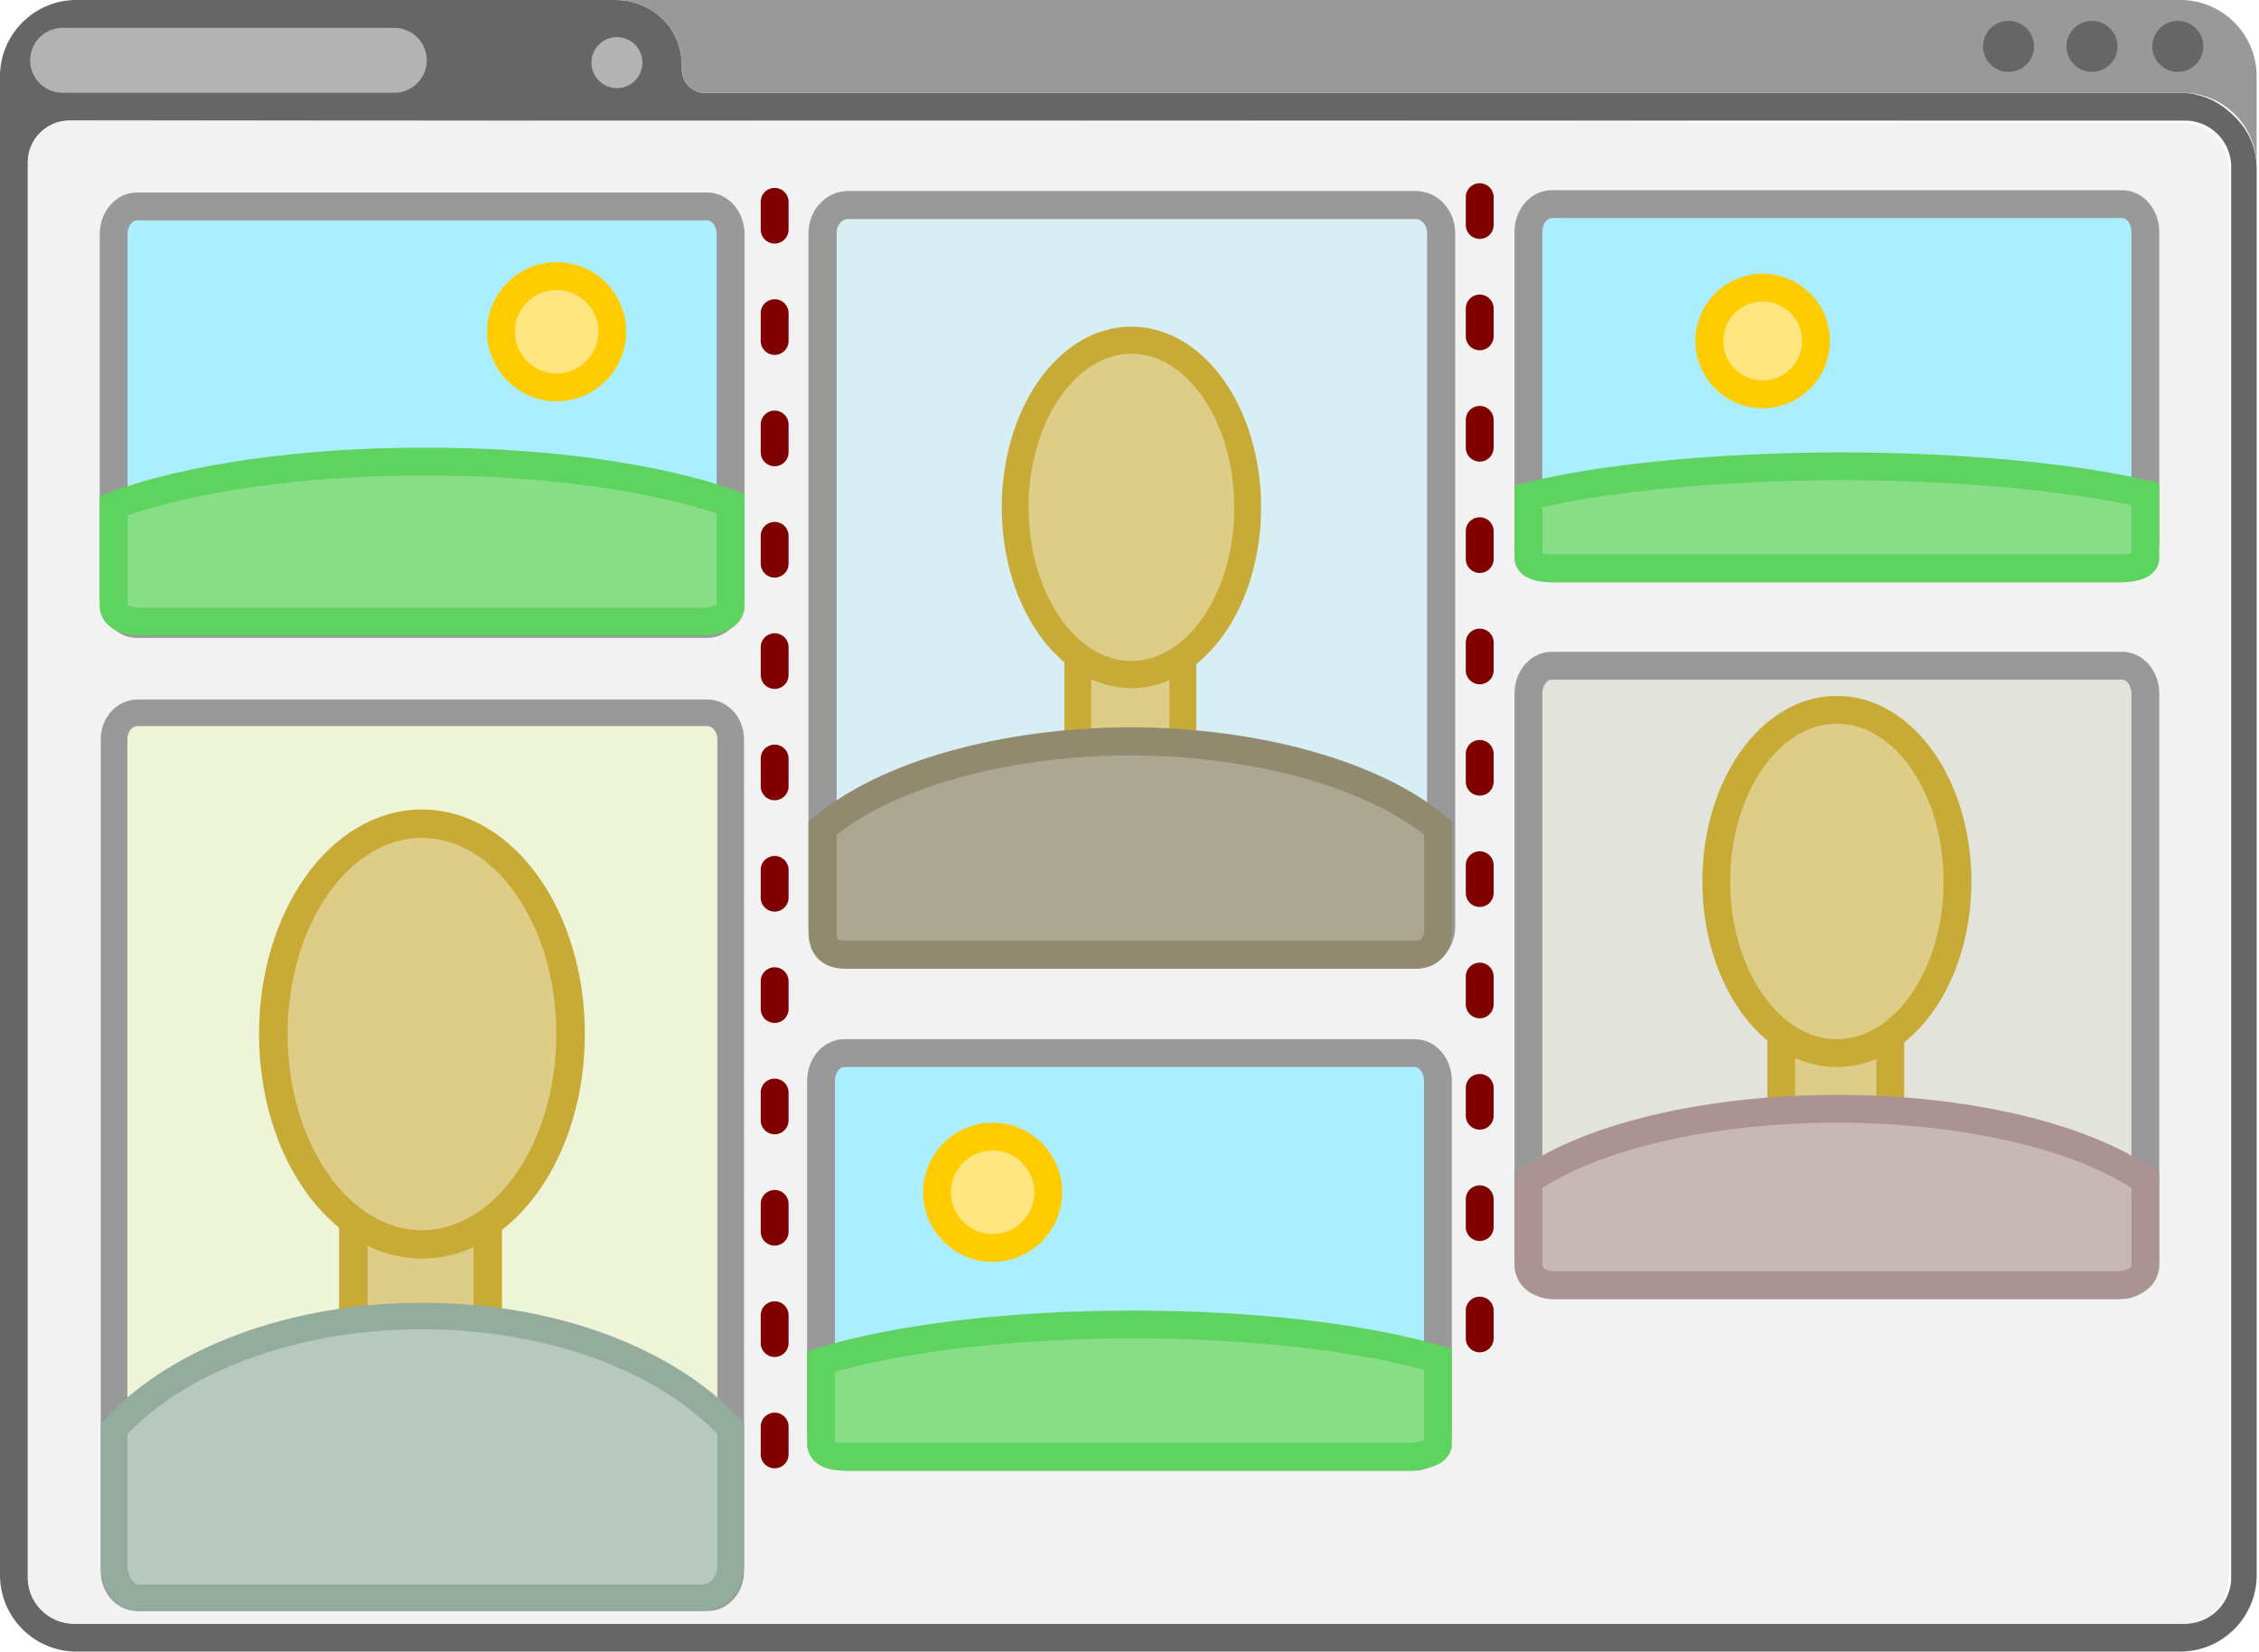
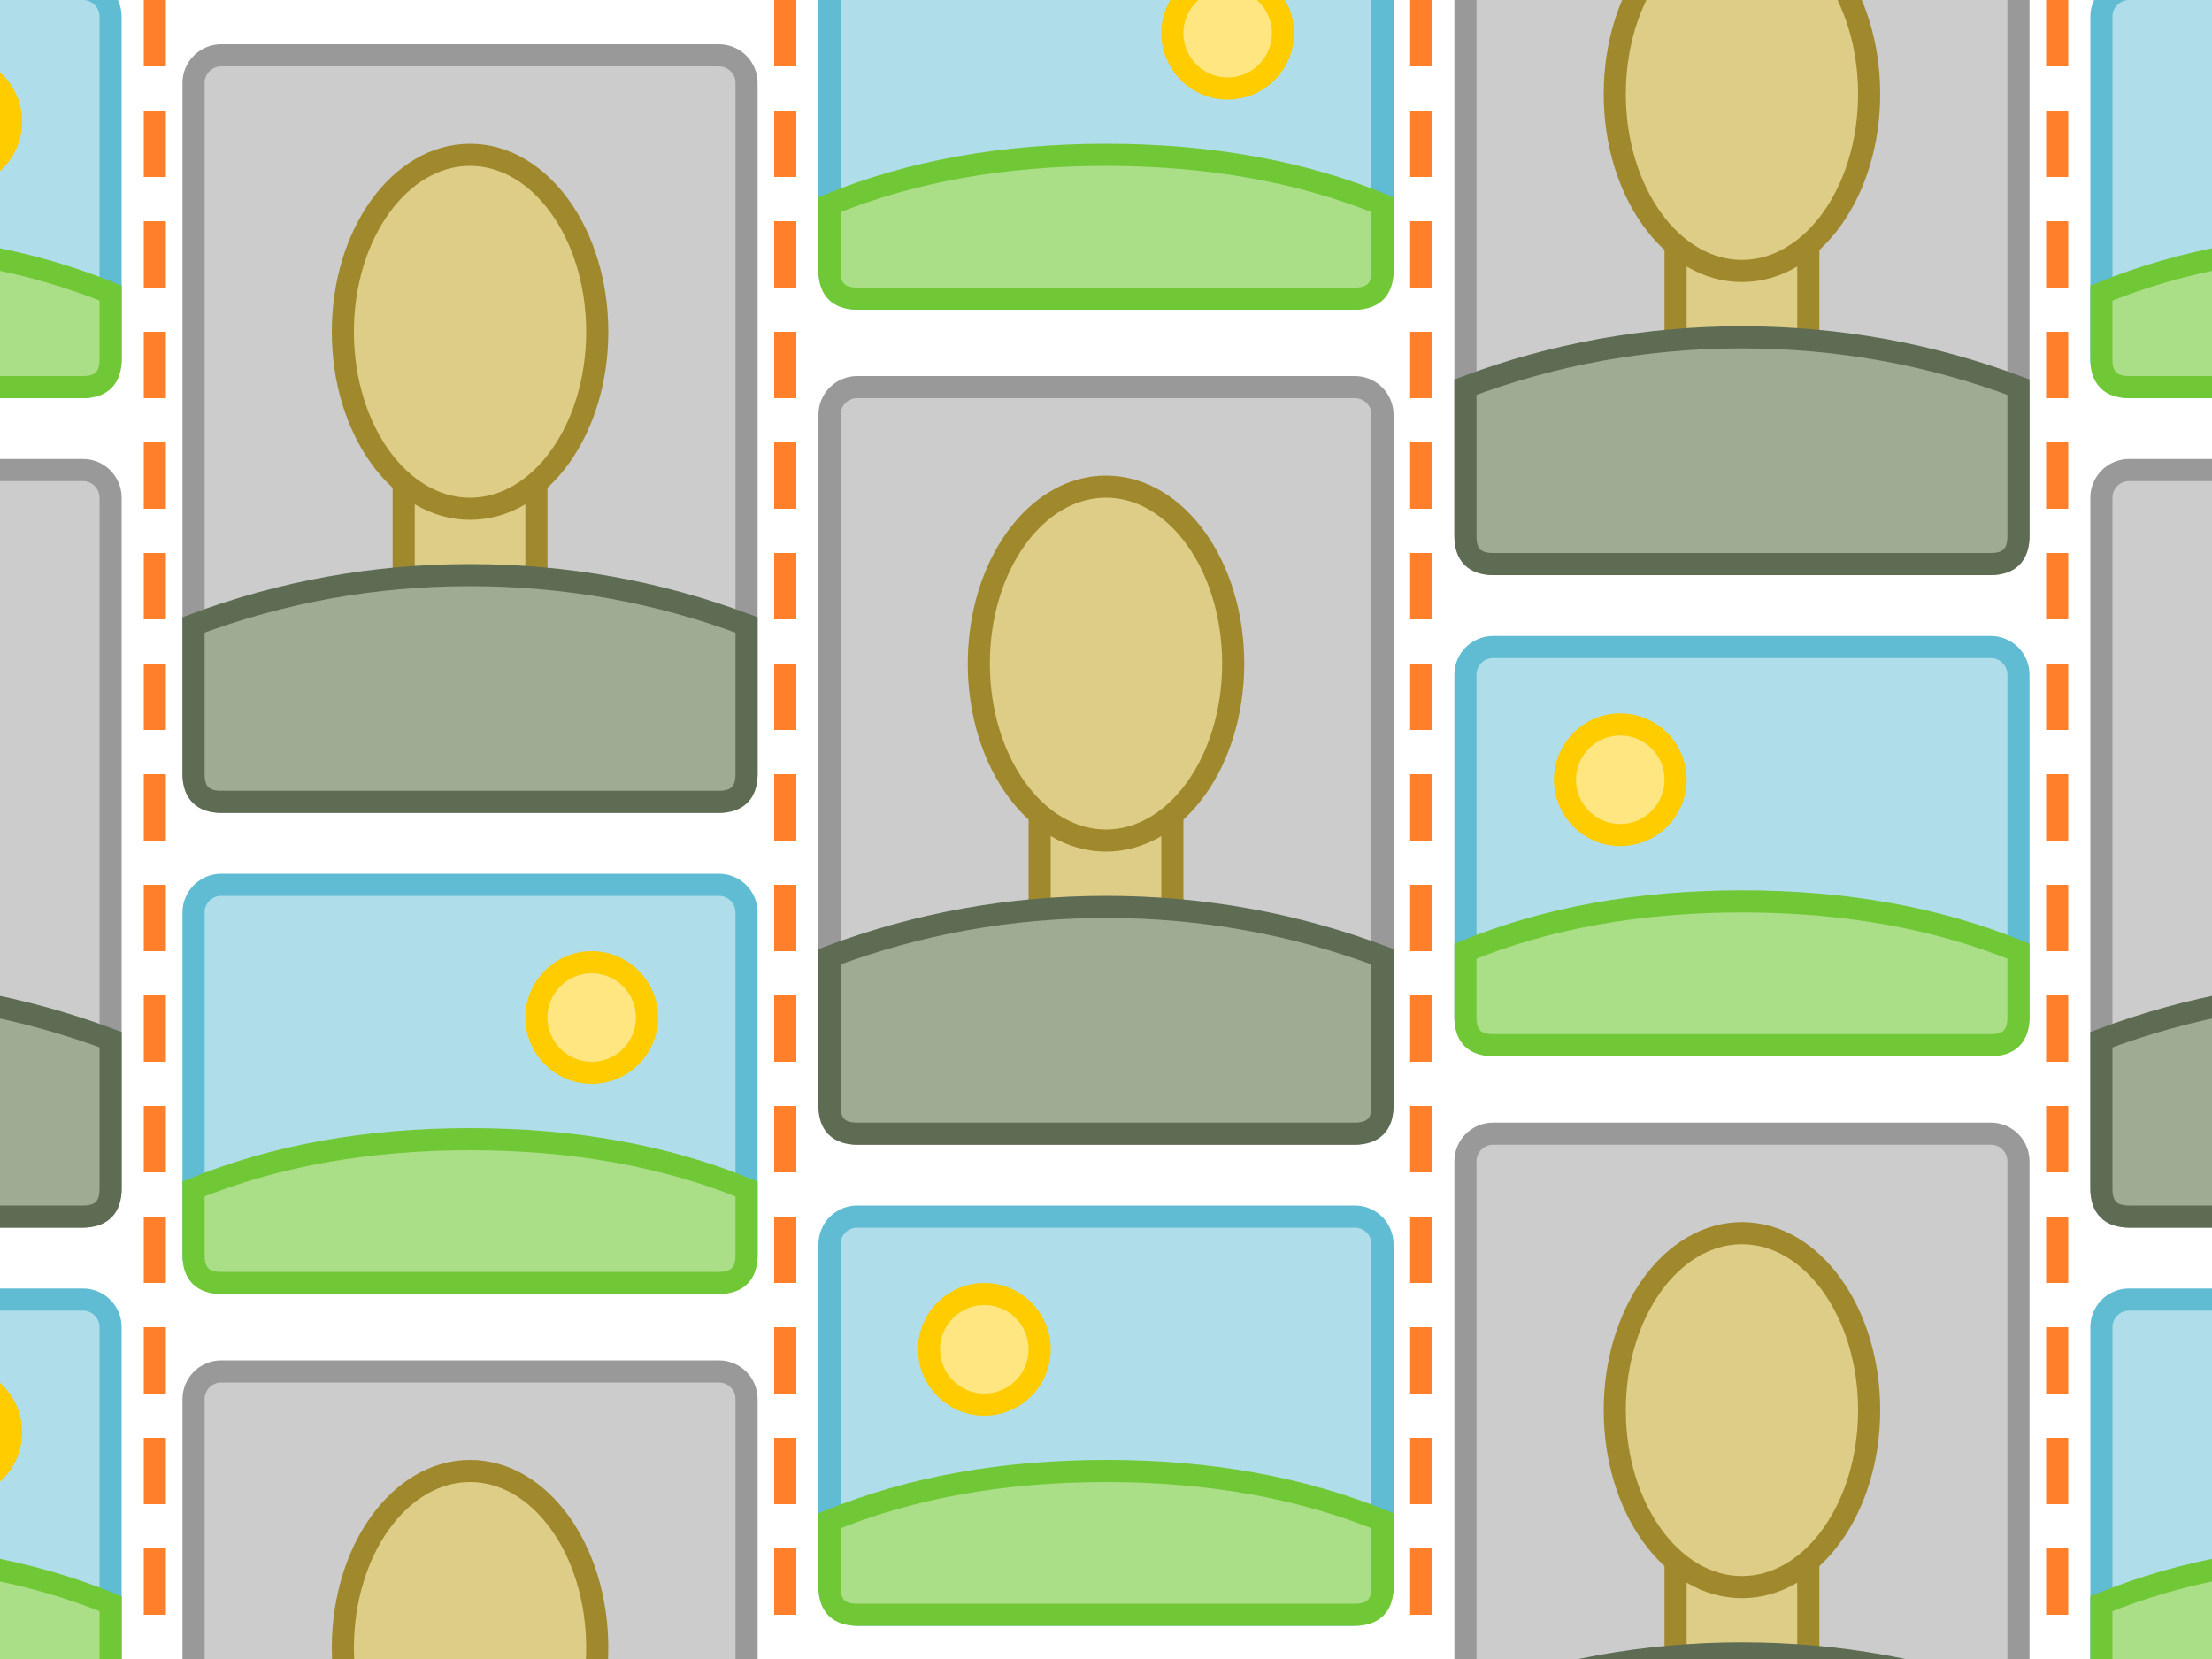
- <svg xmlns="http://www.w3.org/2000/svg" width="974" height="712">
-   <g transform="translate(-26 -28)">
-     <path fill="#666" d="M58 28a33 33 0 0 0-32 32v647a33 33 0 0 0 32 33h909a33 33 0 0 0 32-33V101q0-15-12-25a32 32 0 0 0-20-8H331a10 10 0 0 1-11-10v-1a29 29 0 0 0-5-17 29 29 0 0 0-24-12zm-3 52h912a20 20 0 0 1 21 21v606a20 20 0 0 1-21 21H58a20 20 0 0 1-20-21V98a18 18 0 0 1 17-18" />
-     <path fill="#f2f2f2" d="M56 80a18 18 0 0 0-18 18v609a20 20 0 0 0 20 21h909a20 20 0 0 0 20-21V101a20 20 0 0 0-20-20Z" />
-     <path fill="#999" d="M291 28a29 29 0 0 1 24 12 29 29 0 0 1 5 17v1a10 10 0 0 0 10 10h637a32 32 0 0 1 32 33V60a33 33 0 0 0-32-32z" />
-     <path fill="none" stroke="#b3b3b3" stroke-linecap="round" stroke-width="28" d="M53 54h143" />
-     <circle cx="292" cy="55" r="11" fill="#b3b3b3" />
-     <g fill="#666">
-       <circle cx="965" cy="48" r="11" />
-       <circle cx="928" cy="48" r="11" />
-       <circle cx="892" cy="48" r="11" />
+ <svg xmlns="http://www.w3.org/2000/svg" xmlns:xlink="http://www.w3.org/1999/xlink" width="400" height="300">
+   <g id="b" stroke-width="4" transform="translate(15 -1)">
+     <rect width="100" height="135" x="20" y="11" fill="#ccc" stroke="#999" rx="5" ry="5" />
+     <g fill="#decd87" stroke="#a0892c">
+       <rect width="24" height="25" x="58" y="84" rx="0" ry="0" />
+       <ellipse cx="70" cy="61" rx="23" ry="32" />
    </g>
+     <path fill="#9dac93" stroke="#5d6c53" d="M70 105q-26 0-50 9v27q0 5 5 5h90q5 0 5-5v-27q-24-9-50-9z" />
  </g>
-   <g stroke-linecap="round" stroke-width="12" transform="translate(-26 -115)">
-     <rect width="266" height="180" x="75" y="204" fill="#aef" stroke="#999" rx="10" ry="12" />
-     <circle cx="266" cy="258" r="24" fill="#ffe680" stroke="#fc0" />
-     <path fill="#87de87" stroke="#5fd35f" d="M209 314a171 51 0 0 0-134 19v44q1 5 10 6h245q10-1 11-6v-45a171 51 0 0 0-132-18Z" />
+   <g id="a" stroke-width="4" transform="translate(-103 110)">
+     <rect width="100" height="72" x="138" y="50" fill="#afdde9" stroke="#5fbcd3" rx="5" ry="5" />
+     <circle cx="210" cy="74" r="10" fill="#ffe680" stroke="#fc0" />
+     <path fill="#aade87" stroke="#71c837" d="M188 96q-28 0-50 9v12q0 5 5 5h90q5 0 5-5v-12q-22-9-50-9z" />
  </g>
-   <g stroke-linecap="round" transform="matrix(1.21227 0 0 1.21031 -106 -52)">
-     <rect width="220" height="267" x="380" y="116" fill="#d7eef4" stroke="#999" stroke-width="10" rx="9" ry="10" />
-     <g fill="#decd87" stroke="#c8ab37" stroke-width="12" transform="matrix(.79503 0 0 .80466 82 70)">
-       <path d="M489 230h47v77h-47z" />
-       <ellipse cx="513" cy="191" rx="52" ry="74" />
-     </g>
-     <path fill="#aca793" stroke="#918a6f" stroke-width="10" d="M489 307a127 61 0 0 0-109 31v37q0 8 8 8h203q7 0 8-8v-37a127 61 0 0 0-110-31Z" />
-   </g>
-   <g stroke-linecap="round" stroke-width="12" transform="translate(-26 -64)">
-     <rect width="266" height="174" x="380" y="518" fill="#aef" stroke="#999" rx="10" ry="12" />
-     <circle cx="454" cy="578" r="24" fill="#ffe680" stroke="#fc0" />
-     <path fill="#87de87" stroke="#5fd35f" d="M514 635a171 42 0 0 0-134 16v36q1 5 10 5h245q10-1 11-5v-37a171 42 0 0 0-132-15Z" />
-   </g>
-   <g stroke-linecap="round" stroke-width="12" transform="translate(-26 -138)">
-     <rect width="266" height="157" x="685" y="226" fill="#aef" stroke="#999" rx="10" ry="12" />
-     <circle cx="786" cy="285" r="23" fill="#ffe680" stroke="#fc0" />
-     <path fill="#87de87" stroke="#5fd35f" d="M819 339a171 32 0 0 0-134 13v27q1 4 10 4h245q10 0 11-4v-28a171 32 0 0 0-132-12Z" />
-   </g>
-   <g stroke-linecap="round" stroke-width="12" transform="translate(-26 -138)">
-     <rect width="266" height="267" x="685" y="425" fill="#e2e3db" stroke="#999" rx="10" ry="12" />
-     <g fill="#decd87" stroke="#c8ab37" transform="translate(0 19)">
-       <path d="M794 538h47v78h-47z" />
-       <ellipse cx="818" cy="499" rx="52" ry="74" />
-     </g>
-     <path fill="#c8b7b7" stroke="#ac9393" d="M818 616a153 61 0 0 0-133 31v37q1 7 10 8h245q10-1 11-8v-37a153 61 0 0 0-133-31Z" />
-   </g>
-   <g stroke-linecap="round" transform="matrix(1.4371 0 0 1.42893 -175 -300)">
-     <rect width="185" height="267" x="156" y="425" fill="#eef4d7" stroke="#999" stroke-width="8" rx="7" ry="8" />
-     <g fill="#decd87" stroke="#c8ab37" stroke-width="10" transform="translate(70 94)scale(.85755)">
-       <path d="M184 538h47v78h-47z" />
-       <ellipse cx="208" cy="499" rx="52" ry="74" />
-     </g>
-     <path fill="#b7c8be" stroke="#93ac9d" stroke-width="8" d="M248 607a107 69 0 0 0-92 34v42q1 8 7 9h170q7-1 8-9v-42a107 69 0 0 0-93-34z" />
-   </g>
-   <path fill="none" stroke="maroon" stroke-dasharray="12,36" stroke-linecap="round" stroke-linejoin="round" stroke-width="12" d="M334 87v573M638 85v506" paint-order="stroke markers fill" />
+   <use xlink:href="#a" id="f" x="0" y="0" transform="translate(115 -178)" />
+   <use xlink:href="#b" id="c" x="0" y="0" transform="translate(230 -43)" />
+   <use xlink:href="#a" id="d" x="0" y="0" transform="matrix(-1 0 0 1 400 -43)" />
+   <use xlink:href="#c" id="e" x="0" y="0" transform="translate(0 238)" />
+   <use xlink:href="#c" transform="translate(-115 103)" />
+   <use xlink:href="#d" transform="translate(-115 103)" />
+   <use xlink:href="#e" transform="translate(-230 43)" />
+   <use xlink:href="#b" transform="translate(-115 75)" />
+   <use xlink:href="#a" transform="translate(-115 75)" />
+   <use xlink:href="#f" transform="translate(-230 16)" />
+   <use xlink:href="#b" transform="translate(345 75)" />
+   <use xlink:href="#a" transform="translate(345 75)" />
+   <use xlink:href="#f" transform="translate(230 16)" />
+   <path id="g" fill="none" stroke="#ff7f2a" stroke-dasharray="12,8" stroke-width="4" d="M28 0v300" />
+   <use xlink:href="#g" transform="translate(114)" />
+   <use xlink:href="#g" transform="translate(229)" />
+   <use xlink:href="#g" transform="translate(344)" />
</svg>
